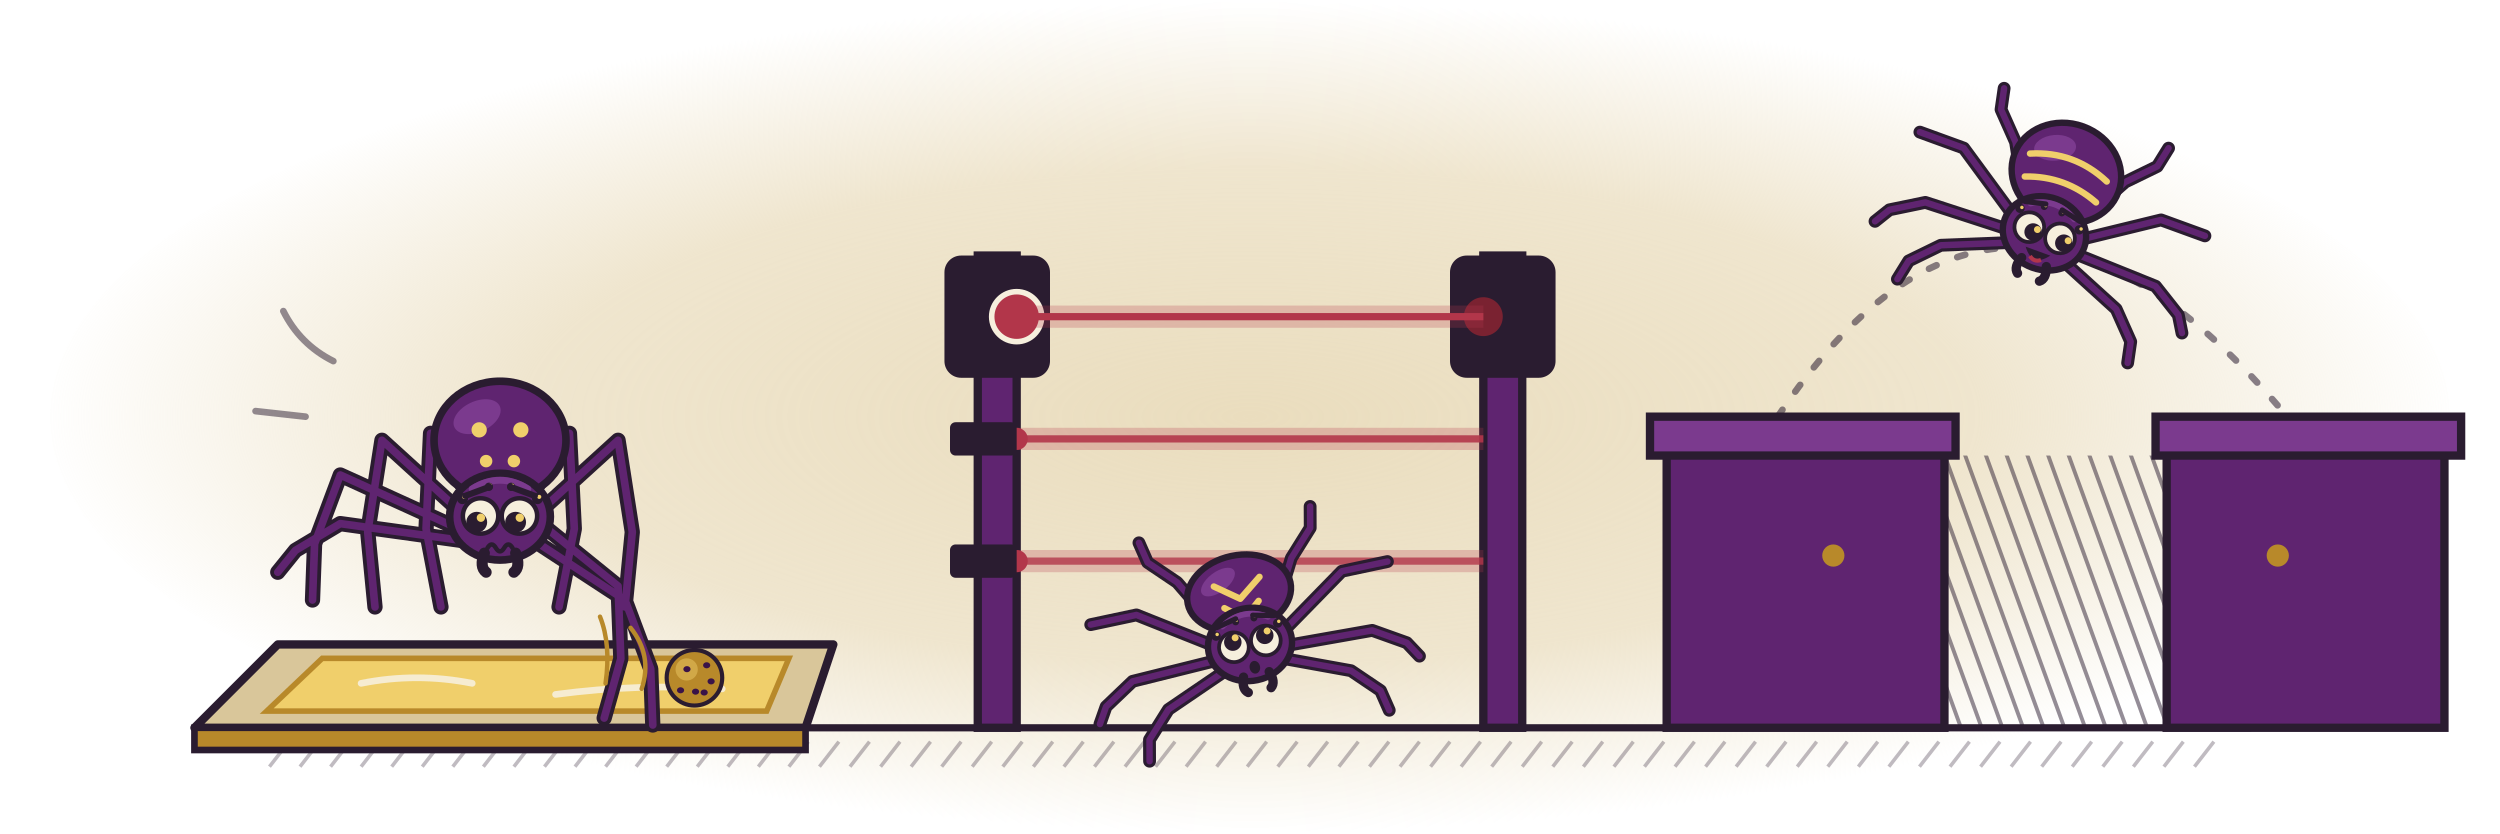
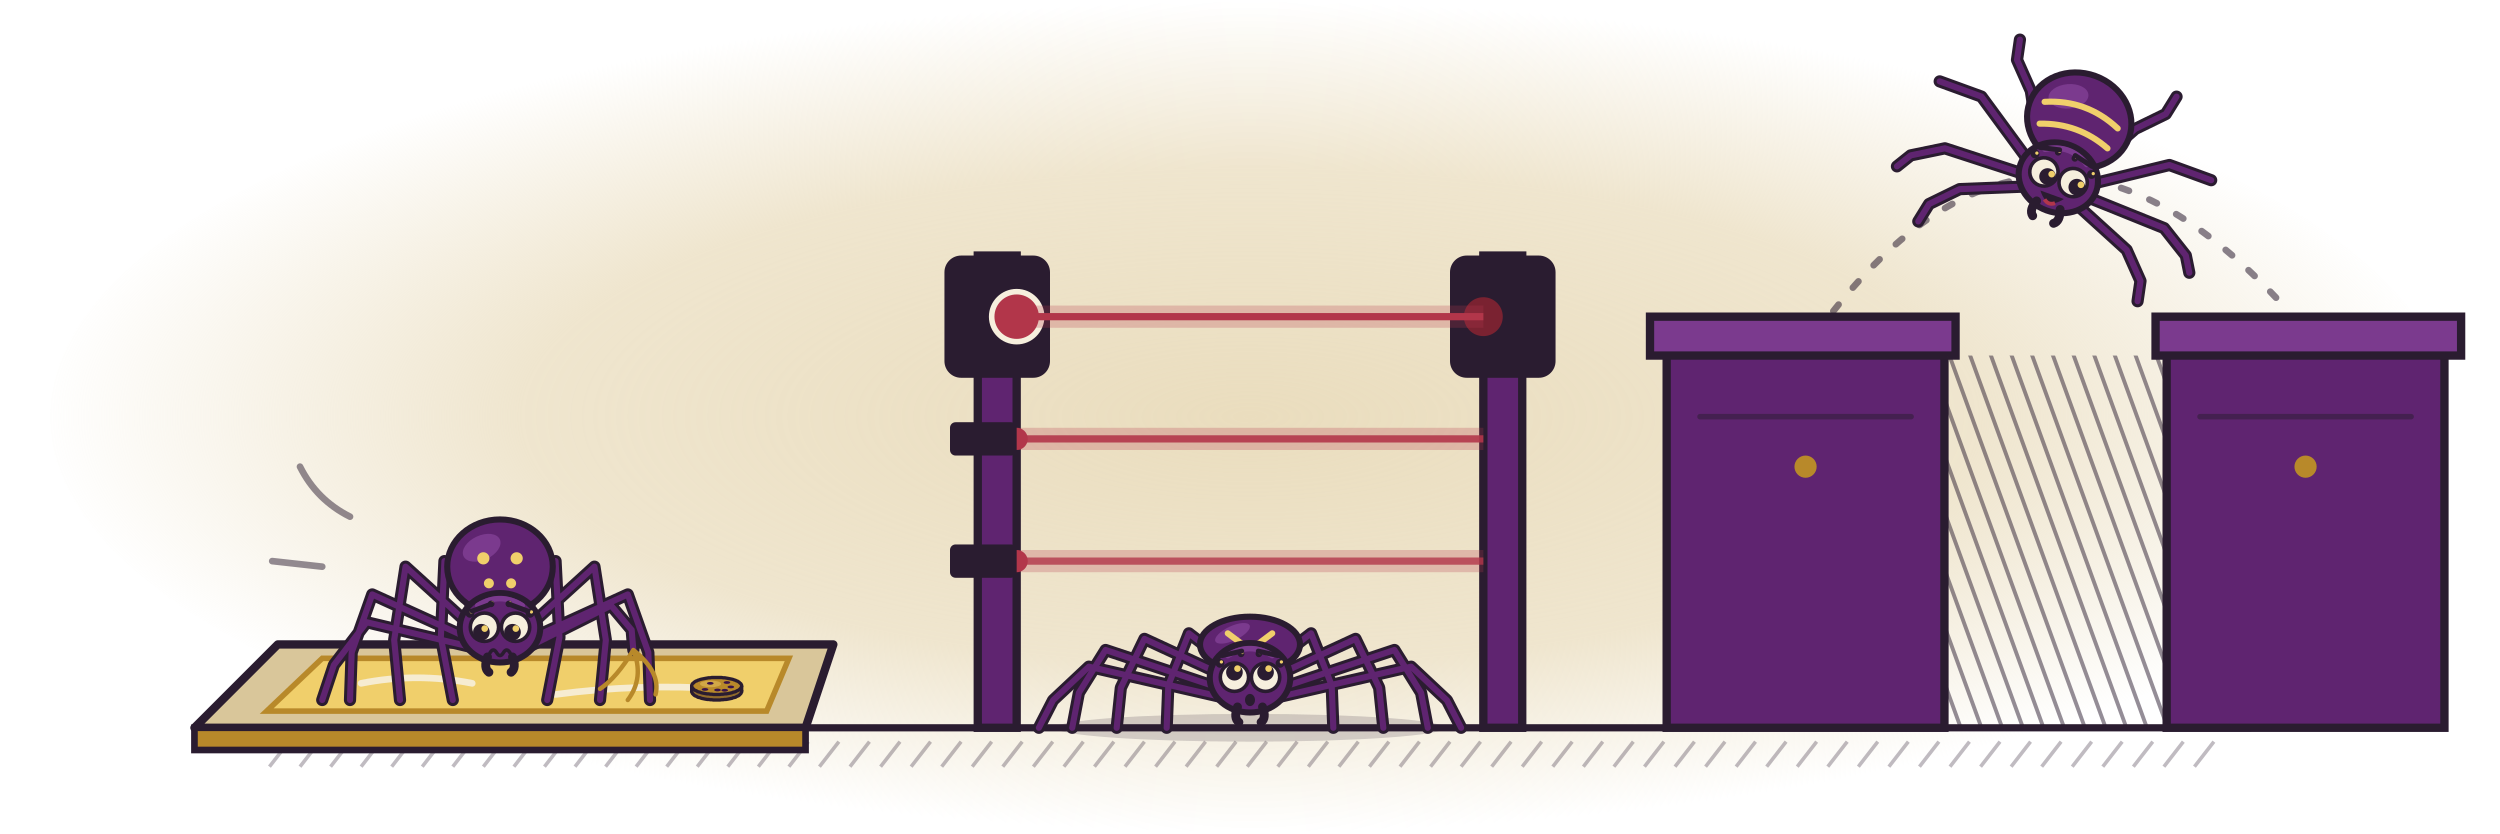
<svg xmlns="http://www.w3.org/2000/svg" viewBox="0 0 900 300" role="img" aria-label="Obstacles: a glue trap, a motion-sensor beam and a gap between counters">
  <defs>
    <radialGradient id="cob-glow" cx="50%" cy="50%" r="50%">
      <stop offset="0" stop-color="#eaddbe" />
      <stop offset=".6" stop-color="#eaddbe" stop-opacity=".75" />
      <stop offset="1" stop-color="#eaddbe" stop-opacity="0" />
    </radialGradient>
  </defs>
  <ellipse cx="450" cy="150" rx="432" ry="150" fill="url(#cob-glow)" />
  <path d="M90 262H810" stroke="#2a1c30" stroke-width="2.6" stroke-linecap="round" />
  <path d="M104 267l-7 9M115 267l-7 9M126 267l-7 9M137 267l-7 9M148 267l-7 9M159 267l-7 9M170 267l-7 9M181 267l-7 9M192 267l-7 9M203 267l-7 9M214 267l-7 9M225 267l-7 9M236 267l-7 9M247 267l-7 9M258 267l-7 9M269 267l-7 9M280 267l-7 9M291 267l-7 9M302 267l-7 9M313 267l-7 9M324 267l-7 9M335 267l-7 9M346 267l-7 9M357 267l-7 9M368 267l-7 9M379 267l-7 9M390 267l-7 9M401 267l-7 9M412 267l-7 9M423 267l-7 9M434 267l-7 9M445 267l-7 9M456 267l-7 9M467 267l-7 9M478 267l-7 9M489 267l-7 9M500 267l-7 9M511 267l-7 9M522 267l-7 9M533 267l-7 9M544 267l-7 9M555 267l-7 9M566 267l-7 9M577 267l-7 9M588 267l-7 9M599 267l-7 9M610 267l-7 9M621 267l-7 9M632 267l-7 9M643 267l-7 9M654 267l-7 9M665 267l-7 9M676 267l-7 9M687 267l-7 9M698 267l-7 9M709 267l-7 9M720 267l-7 9M731 267l-7 9M742 267l-7 9M753 267l-7 9M764 267l-7 9M775 267l-7 9M786 267l-7 9M797 267l-7 9" stroke="#2a1c30" stroke-width="1.3" opacity=".3" />
  <path d="M70 262L100 232H300L290 262Z" fill="#d9c69a" stroke="#2a1c30" stroke-width="3" stroke-linejoin="round" />
  <path d="M96 256L116 237H284L276 256Z" fill="#f0cf6b" stroke="#b8892a" stroke-width="2" />
  <path d="M130 246q20 -4 40 0M200 250q30 -4 60 -2" stroke="#f6efdd" stroke-width="2.4" fill="none" stroke-linecap="round" stroke-linejoin="round" opacity=".9" />
  <path d="M70 262H290v8H70z" fill="#b8892a" stroke="#2a1c30" stroke-width="2.4" />
-   <circle cx="250" cy="244" r="10" fill="#b8892a" stroke="#2a1c30" stroke-width="1.5" />
-   <circle cx="247.2" cy="241" r="4" fill="#f0cf6b" opacity=".45" />
-   <ellipse cx="250.4" cy="249" rx="1.3" ry="1.1" fill="#3a1348" />
-   <ellipse cx="254.4" cy="239.5" rx="1.3" ry="1.1" fill="#3a1348" />
-   <ellipse cx="245" cy="248.5" rx="1.3" ry="1.1" fill="#3a1348" />
-   <ellipse cx="247.3" cy="240.9" rx="1.3" ry="1.1" fill="#3a1348" />
-   <ellipse cx="256" cy="245.3" rx="1.3" ry="1.1" fill="#3a1348" />
-   <ellipse cx="253.5" cy="249.3" rx="1.3" ry="1.1" fill="#3a1348" />
-   <g transform="translate(180 186) scale(1.25 1.25)">
-     <path d="M9 -6L20 -24L21.4 3.5L17 26M12 -2L34 -22L38.1 4.4L36 26M13 3L34 20L34.8 40.9L30 58M10 7L36 24L43.4 43.8L44 60M-9 -6L-20 -24L-21.3 3.5L-17 26M-12 -2L-34 -22L-38.1 4.4L-36 26M-13 3L-46 -12L-53.4 7.8L-54 24M-10 7L-46 2L-58.9 9.7L-64 16" stroke="#2a1c30" stroke-width="4.4" fill="none" stroke-linecap="round" stroke-linejoin="round" />
-     <path d="M9 -6L20 -24L21.4 3.5L17 26M12 -2L34 -22L38.1 4.4L36 26M13 3L34 20L34.8 40.9L30 58M10 7L36 24L43.4 43.8L44 60M-9 -6L-20 -24L-21.3 3.5L-17 26M-12 -2L-34 -22L-38.1 4.4L-36 26M-13 3L-46 -12L-53.4 7.8L-54 24M-10 7L-46 2L-58.9 9.7L-64 16" stroke="#5f2470" stroke-width="2.2" fill="none" stroke-linecap="round" stroke-linejoin="round" />
+   <g fill="#b8892a">
+     <path d="M267,248.9 267,249.1 266.9,249.3 266.8,249.5 266.7,249.7 266.5,249.9 266.3,250.1 266.1,250.3 265.8,250.5 265.5,250.6 265.1,250.8 264.8,251 264.4,251.1 263.9,251.2 263.5,251.4 263,251.5 262.5,251.6 262,251.7 261.4,251.8 260.9,251.8 260.3,251.9 259.8,251.9 259.2,252 258.6,252 258,252 257.4,252 256.8,252 256.2,251.9 255.7,251.9 255.1,251.8 254.6,251.8 254,251.7 253.5,251.6 253,251.5 252.5,251.4 252.1,251.2 251.6,251.1 251.2,251 250.9,250.8 250.5,250.6 250.2,250.5 249.9,250.3 249.7,250.1 249.5,249.9 249.3,249.7 249.2,249.5 249.1,249.3 249,249.1 249,248.9 249,248.7 249.1,248.5 249.2,248.3 249.3,248.1 249.5,248 249.7,247.8 249.9,247.6 250.2,247.4 250.5,247.2 250.9,247.1 251.2,246.9 251.6,246.8 252.1,246.6 252.5,246.5 253,246.4 253.5,246.3 254,246.2 254.6,246.1 255.1,246 255.7,246 256.2,245.9 256.8,245.9 257.4,245.9 258,245.9 258.6,245.9 259.2,245.9 259.8,245.9 260.3,246 260.9,246 261.4,246.1 262,246.2 262.5,246.3 263,246.4 263.5,246.5 263.9,246.6 264.4,246.8 264.8,246.9 265.1,247.1 265.5,247.2 265.8,247.4 266.1,247.6 266.3,247.8 266.5,248 266.7,248.1 266.8,248.3 266.9,248.5 267,248.7z" />
+     <rect x="249" y="246.9" width="18" height="2" />
+   </g>
+   <g fill="#2a1c30" opacity=".28">
+     <path d="M267,248.9 267,249.1 266.9,249.3 266.8,249.5 266.7,249.7 266.5,249.9 266.3,250.1 266.1,250.3 265.8,250.5 265.5,250.6 265.1,250.8 264.8,251 264.4,251.1 263.9,251.2 263.5,251.4 263,251.5 262.5,251.6 262,251.7 261.4,251.8 260.9,251.8 260.3,251.9 259.8,251.9 259.2,252 258.6,252 258,252 257.4,252 256.8,252 256.2,251.9 255.7,251.9 255.1,251.8 254.6,251.8 254,251.7 253.5,251.6 253,251.5 252.5,251.4 252.1,251.2 251.6,251.1 251.2,251 250.9,250.8 250.5,250.6 250.2,250.5 249.9,250.3 249.7,250.1 249.5,249.9 249.3,249.7 249.2,249.5 249.1,249.3 249,249.1 249,248.9 249,248.7 249.1,248.5 249.2,248.3 249.3,248.1 249.5,248 249.7,247.8 249.9,247.6 250.2,247.4 250.5,247.2 250.9,247.1 251.2,246.9 251.6,246.8 252.1,246.6 252.5,246.5 253,246.4 253.5,246.3 254,246.2 254.6,246.1 255.1,246 255.7,246 256.2,245.9 256.8,245.9 257.4,245.9 258,245.9 258.6,245.9 259.2,245.9 259.8,245.9 260.3,246 260.9,246 261.4,246.1 262,246.2 262.5,246.3 263,246.4 263.5,246.5 263.9,246.6 264.4,246.8 264.8,246.9 265.1,247.1 265.5,247.2 265.8,247.4 266.1,247.6 266.3,247.8 266.5,248 266.7,248.1 266.8,248.3 266.9,248.5 267,248.7z" />
+     <rect x="249" y="246.9" width="18" height="2" />
+   </g>
+   <path d="M267,248.9 267,249.1 266.9,249.3 266.8,249.5 266.7,249.7 266.5,249.9 266.3,250.1 266.1,250.3 265.8,250.5 265.5,250.6 265.1,250.8 264.8,251 264.4,251.1 263.9,251.2 263.5,251.4 263,251.5 262.5,251.6 262,251.7 261.4,251.8 260.9,251.8 260.3,251.9 259.8,251.9 259.2,252 258.6,252 258,252 257.4,252 256.8,252 256.2,251.9 255.7,251.9 255.1,251.8 254.6,251.8 254,251.7 253.5,251.6 253,251.5 252.5,251.4 252.1,251.2 251.6,251.1 251.2,251 250.9,250.8 250.5,250.6 250.2,250.5 249.9,250.3 249.7,250.1 249.5,249.9 249.3,249.7 249.2,249.5 249.1,249.3 249,249.1 249,248.9 249,248.7 249.1,248.5 249.2,248.3 249.3,248.1 249.5,248 249.7,247.8 249.9,247.6 250.2,247.4 250.5,247.2 250.9,247.1 251.2,246.9 251.6,246.8 252.1,246.6 252.5,246.5 253,246.4 253.5,246.3 254,246.2 254.6,246.1 255.1,246 255.7,246 256.2,245.9 256.8,245.9 257.4,245.9 258,245.9 258.6,245.9 259.2,245.9 259.8,245.9 260.3,246 260.9,246 261.4,246.1 262,246.2 262.5,246.3 263,246.4 263.5,246.5 263.9,246.6 264.4,246.8 264.8,246.9 265.1,247.1 265.5,247.2 265.8,247.4 266.1,247.6 266.3,247.8 266.5,248 266.7,248.1 266.8,248.3 266.9,248.5 267,248.7z" fill="none" stroke="#2a1c30" stroke-width="1.2" />
+   <path d="M249 246.9v2M267 246.9v2" stroke="#2a1c30" stroke-width="1.2" />
+   <path d="M267,246.9 267,247.1 266.9,247.3 266.8,247.5 266.7,247.7 266.5,247.9 266.3,248.1 266.1,248.3 265.8,248.5 265.5,248.6 265.1,248.8 264.8,249 264.4,249.1 263.9,249.2 263.5,249.4 263,249.5 262.5,249.6 262,249.7 261.4,249.8 260.9,249.8 260.3,249.9 259.8,249.9 259.2,250 258.6,250 258,250 257.4,250 256.8,250 256.2,249.9 255.7,249.9 255.1,249.8 254.6,249.8 254,249.7 253.5,249.6 253,249.5 252.5,249.4 252.1,249.2 251.6,249.1 251.2,249 250.9,248.8 250.5,248.6 250.2,248.5 249.9,248.3 249.7,248.1 249.5,247.9 249.3,247.7 249.2,247.5 249.1,247.3 249,247.1 249,246.9 249,246.7 249.1,246.5 249.2,246.3 249.3,246.1 249.5,246 249.7,245.8 249.9,245.6 250.2,245.4 250.5,245.2 250.9,245.1 251.2,244.9 251.6,244.8 252.1,244.6 252.5,244.5 253,244.4 253.5,244.3 254,244.2 254.6,244.1 255.1,244 255.7,244 256.2,243.9 256.8,243.9 257.4,243.9 258,243.9 258.6,243.9 259.2,243.9 259.8,243.9 260.3,244 260.9,244 261.4,244.1 262,244.2 262.5,244.3 263,244.4 263.5,244.5 263.9,244.6 264.4,244.8 264.8,244.9 265.1,245.1 265.5,245.2 265.8,245.4 266.1,245.6 266.3,245.8 266.5,246 266.7,246.1 266.8,246.3 266.9,246.5 267,246.7z" fill="#b8892a" stroke="#2a1c30" stroke-width="1.2" stroke-linejoin="round" />
+   <ellipse cx="255.8" cy="246.2" rx="3.8" ry="1.2" fill="#f0cf6b" opacity=".45" />
+   <ellipse cx="258.3" cy="248.4" rx="1.2" ry="0.5" fill="#3a1348" />
+   <ellipse cx="261.7" cy="245.7" rx="1.2" ry="0.5" fill="#3a1348" />
+   <ellipse cx="253.8" cy="248.2" rx="1.2" ry="0.5" fill="#3a1348" />
+   <ellipse cx="255.7" cy="246" rx="1.2" ry="0.5" fill="#3a1348" />
+   <ellipse cx="263.1" cy="247.3" rx="1.2" ry="0.5" fill="#3a1348" />
+   <ellipse cx="260.9" cy="248.5" rx="1.2" ry="0.5" fill="#3a1348" />
+   <g transform="translate(180 226)">
+     <path d="M9 -6L20 -24L21.4 3.5L17 26M12 -2L34 -22L38.1 4.4L36 26M13 3L46 -12L53.4 8.9L54 26M10 7L40 -8L47.4 0.8L48 8M-9 -6L-20 -24L-21.3 3.5L-17 26M-12 -2L-34 -22L-38.1 4.4L-36 26M-13 3L-46 -12L-53.4 8.9L-54 26M-10 7L-48 -2L-59.8 13.4L-64 26" stroke="#2a1c30" stroke-width="4.4" fill="none" stroke-linecap="round" stroke-linejoin="round" />
+     <path d="M9 -6L20 -24L21.4 3.5L17 26M12 -2L34 -22L38.1 4.4L36 26M13 3L46 -12L53.4 8.9L54 26M10 7L40 -8L47.4 0.8L48 8M-9 -6L-20 -24L-21.3 3.5L-17 26M-12 -2L-34 -22L-38.1 4.4L-36 26M-13 3L-46 -12L-53.4 8.9L-54 26M-10 7L-48 -2L-59.8 13.4L-64 26" stroke="#5f2470" stroke-width="2.2" fill="none" stroke-linecap="round" stroke-linejoin="round" />
    <ellipse cx="0" cy="-22" rx="19" ry="17" fill="#5f2470" stroke="#2a1c30" stroke-width="2.2" />
    <ellipse cx="-6.6" cy="-28.8" rx="7.2" ry="4.4" fill="#7b3a8e" transform="rotate(-25 -6.6 -28.8)" />
    <g fill="#f0cf6b">
      <circle cx="-6" cy="-25" r="2.2" />
      <circle cx="6" cy="-25" r="2.2" />
      <circle cx="-4" cy="-16" r="1.8" />
      <circle cx="4" cy="-16" r="1.8" />
    </g>
    <ellipse cx="0" cy="0" rx="14.5" ry="12.5" fill="#5f2470" stroke="#2a1c30" stroke-width="2.2" />
    <path d="M-8 -8q8 -5 16 0" stroke="#7b3a8e" stroke-width="2" fill="none" stroke-linecap="round" />
    <path d="M-4.5 10.5q-1.5 4 0.5 5.5M4.5 10.5q1.5 4 -0.5 5.5" stroke="#2a1c30" stroke-width="3.2" fill="none" stroke-linecap="round" />
    <circle cx="-10.8" cy="-5.2" r="1.6" fill="#2a1c30" />
    <circle cx="-10.3" cy="-5.7" r="0.6" fill="#f0cf6b" />
    <circle cx="10.8" cy="-5.2" r="1.6" fill="#2a1c30" />
    <circle cx="11.3" cy="-5.7" r="0.6" fill="#f0cf6b" />
    <circle cx="-3.2" cy="-8.6" r="1.2" fill="#2a1c30" />
    <circle cx="-2.8" cy="-9" r="0.5" fill="#f0cf6b" />
    <circle cx="3.2" cy="-8.6" r="1.2" fill="#2a1c30" />
    <circle cx="3.6" cy="-9" r="0.5" fill="#f0cf6b" />
    <circle cx="-5.6" cy="-0.2" r="5.1" fill="#f6efdd" stroke="#2a1c30" stroke-width="1.3" />
    <circle cx="-6.7" cy="1.6" r="3" fill="#2a1c30" />
    <circle cx="-5.5" cy="0.3" r="1.2" fill="#f0cf6b" />
    <circle cx="5.6" cy="-0.2" r="5.1" fill="#f6efdd" stroke="#2a1c30" stroke-width="1.3" />
    <circle cx="4.5" cy="1.6" r="3" fill="#2a1c30" />
    <circle cx="5.7" cy="0.3" r="1.2" fill="#f0cf6b" />
    <path d="M-10 -6l7 -2.6M10 -6l-7 -2.6" stroke="#2a1c30" stroke-width="1.8" stroke-linecap="round" />
    <path d="M-3.6 9q1.2-2 2.4 0t2.4 0 2.4 0" stroke="#2a1c30" stroke-width="1.3" fill="none" stroke-linecap="round" />
  </g>
-   <path d="M218 246q2 -14 -2 -24M231 248q4 -12 -4 -22" stroke="#b8892a" stroke-width="1.6" fill="none" stroke-linecap="round" stroke-linejoin="round" />
-   <path d="M120 130q-12 -6 -18 -18M110 150l-18 -2" stroke="#2a1c30" stroke-width="2.4" fill="none" stroke-linecap="round" stroke-linejoin="round" opacity=".5" />
+   <path d="M228 234q4 10 -2 18M228 234q10 8 8 16M228 234q-6 10 -12 14" stroke="#b8892a" stroke-width="1.6" fill="none" stroke-linecap="round" stroke-linejoin="round" />
+   <path d="M126 186q-12 -6 -18 -18M116 204l-18 -2" stroke="#2a1c30" stroke-width="2.4" fill="none" stroke-linecap="round" stroke-linejoin="round" opacity=".5" />
  <rect x="352" y="92" width="14" height="170" fill="#5f2470" stroke="#2a1c30" stroke-width="3" />
  <rect x="534" y="92" width="14" height="170" fill="#5f2470" stroke="#2a1c30" stroke-width="3" />
  <rect x="340" y="92" width="38" height="44" rx="6" fill="#2a1c30" />
  <circle cx="366" cy="114" r="9" fill="#b2364a" stroke="#f6efdd" stroke-width="2" />
  <rect x="522" y="92" width="38" height="44" rx="6" fill="#2a1c30" />
  <circle cx="534" cy="114" r="7" fill="#7a2231" />
  <path d="M366 114H534" stroke="#b2364a" stroke-width="8" opacity=".25" />
  <path d="M366 114H534" stroke="#b2364a" stroke-width="2.6" opacity="1" />
  <circle cx="366" cy="114" r="4" fill="#b2364a" />
  <path d="M366 158H534" stroke="#b2364a" stroke-width="8" opacity=".25" />
  <path d="M366 158H534" stroke="#b2364a" stroke-width="2.6" opacity="0.9" />
  <circle cx="366" cy="158" r="4" fill="#b2364a" />
  <path d="M366 202H534" stroke="#b2364a" stroke-width="8" opacity=".25" />
  <path d="M366 202H534" stroke="#b2364a" stroke-width="2.6" opacity="0.8" />
  <circle cx="366" cy="202" r="4" fill="#b2364a" />
  <rect x="342" y="152" width="24" height="12" rx="2" fill="#2a1c30" />
  <rect x="342" y="196" width="24" height="12" rx="2" fill="#2a1c30" />
-   <g transform="translate(450 232) rotate(-12) scale(1.05 1.05)">
-     <path d="M9 -6L20 -26L28.5 -34.8L30 -42M12 -2L36 -18L47.8 -18L52 -18M13 3L42 4L52.7 10.6L56 16M10 7L32 16L40.5 24.8L42 32M-9 -6L-20 -26L-28.5 -34.8L-30 -42M-12 -2L-36 -18L-47.8 -18L-52 -18M-13 3L-42 4L-52.7 10.6L-56 16M-10 7L-32 16L-40.5 24.8L-42 32" stroke="#2a1c30" stroke-width="4.4" fill="none" stroke-linecap="round" stroke-linejoin="round" />
-     <path d="M9 -6L20 -26L28.5 -34.8L30 -42M12 -2L36 -18L47.8 -18L52 -18M13 3L42 4L52.7 10.6L56 16M10 7L32 16L40.5 24.8L42 32M-9 -6L-20 -26L-28.5 -34.8L-30 -42M-12 -2L-36 -18L-47.8 -18L-52 -18M-13 3L-42 4L-52.7 10.6L-56 16M-10 7L-32 16L-40.5 24.8L-42 32" stroke="#5f2470" stroke-width="2.2" fill="none" stroke-linecap="round" stroke-linejoin="round" />
-     <ellipse cx="0" cy="-18" rx="18" ry="13" fill="#5f2470" stroke="#2a1c30" stroke-width="2.2" />
-     <ellipse cx="-6.3" cy="-23.2" rx="6.8" ry="3.4" fill="#7b3a8e" transform="rotate(-25 -6.3 -23.2)" />
-     <path d="M-8 -22l8 6 8-6M-6 -14l6 5 6-5" stroke="#f0cf6b" stroke-width="2.2" fill="none" stroke-linecap="round" stroke-linejoin="round" />
+   <ellipse cx="450" cy="262" rx="70" ry="5" fill="#2a1c30" opacity="0.18" />
+   <g transform="translate(450 244)">
+     <path d="M9 -6L22 -16L29.4 2.7L30 18M12 -2L38 -14L46.5 3.6L48 18M13 3L52 -10L61.6 5.4L64 18M10 7L58 -4L70.9 8.1L76 18M-9 -6L-22 -16L-29.4 2.7L-30 18M-12 -2L-38 -14L-46.5 3.6L-48 18M-13 3L-52 -10L-61.6 5.4L-64 18M-10 7L-58 -4L-70.9 8.1L-76 18" stroke="#2a1c30" stroke-width="4.4" fill="none" stroke-linecap="round" stroke-linejoin="round" />
+     <path d="M9 -6L22 -16L29.4 2.7L30 18M12 -2L38 -14L46.5 3.6L48 18M13 3L52 -10L61.6 5.4L64 18M10 7L58 -4L70.9 8.1L76 18M-9 -6L-22 -16L-29.4 2.7L-30 18M-12 -2L-38 -14L-46.5 3.6L-48 18M-13 3L-52 -10L-61.6 5.4L-64 18M-10 7L-58 -4L-70.9 8.1L-76 18" stroke="#5f2470" stroke-width="2.2" fill="none" stroke-linecap="round" stroke-linejoin="round" />
+     <ellipse cx="0" cy="-12" rx="18" ry="10" fill="#5f2470" stroke="#2a1c30" stroke-width="2.2" />
+     <ellipse cx="-6.3" cy="-16" rx="6.8" ry="2.6" fill="#7b3a8e" transform="rotate(-25 -6.3 -16)" />
+     <path d="M-8 -16l8 6 8-6M-6 -8l6 5 6-5" stroke="#f0cf6b" stroke-width="2.2" fill="none" stroke-linecap="round" stroke-linejoin="round" />
    <ellipse cx="0" cy="0" rx="14.5" ry="12.5" fill="#5f2470" stroke="#2a1c30" stroke-width="2.2" />
    <path d="M-8 -8q8 -5 16 0" stroke="#7b3a8e" stroke-width="2" fill="none" stroke-linecap="round" />
    <path d="M-4.5 10.5q-1.5 4 0.5 5.5M4.5 10.5q1.5 4 -0.5 5.5" stroke="#2a1c30" stroke-width="3.2" fill="none" stroke-linecap="round" />
    <circle cx="-10.8" cy="-5.2" r="1.6" fill="#2a1c30" />
    <circle cx="-10.3" cy="-5.7" r="0.6" fill="#f0cf6b" />
    <circle cx="10.8" cy="-5.2" r="1.6" fill="#2a1c30" />
    <circle cx="11.3" cy="-5.7" r="0.6" fill="#f0cf6b" />
    <circle cx="-3.2" cy="-8.6" r="1.2" fill="#2a1c30" />
    <circle cx="-2.8" cy="-9" r="0.5" fill="#f0cf6b" />
    <circle cx="3.2" cy="-8.6" r="1.2" fill="#2a1c30" />
    <circle cx="3.6" cy="-9" r="0.5" fill="#f0cf6b" />
    <circle cx="-5.6" cy="-0.2" r="5.1" fill="#f6efdd" stroke="#2a1c30" stroke-width="1.3" />
    <circle cx="-5.6" cy="-2" r="3" fill="#2a1c30" />
    <circle cx="-4.5" cy="-3.3" r="1.2" fill="#f0cf6b" />
    <circle cx="5.6" cy="-0.2" r="5.1" fill="#f6efdd" stroke="#2a1c30" stroke-width="1.3" />
    <circle cx="5.6" cy="-2" r="3" fill="#2a1c30" />
    <circle cx="6.7" cy="-3.3" r="1.2" fill="#f0cf6b" />
    <path d="M-10 -8l7 -1.6M10 -8l-7 -1.6" stroke="#2a1c30" stroke-width="1.8" stroke-linecap="round" />
    <ellipse cx="0" cy="8" rx="1.8" ry="2.2" fill="#2a1c30" />
  </g>
-   <rect x="600" y="160" width="100" height="102" fill="#5f2470" stroke="#2a1c30" stroke-width="3" />
-   <rect x="780" y="160" width="100" height="102" fill="#5f2470" stroke="#2a1c30" stroke-width="3" />
-   <rect x="594" y="150" width="110" height="14" fill="#7b3a8e" stroke="#2a1c30" stroke-width="3" />
-   <rect x="776" y="150" width="110" height="14" fill="#7b3a8e" stroke="#2a1c30" stroke-width="3" />
+   <rect x="600" y="124" width="100" height="138" fill="#5f2470" stroke="#2a1c30" stroke-width="3" />
+   <rect x="780" y="124" width="100" height="138" fill="#5f2470" stroke="#2a1c30" stroke-width="3" />
+   <rect x="594" y="114" width="110" height="14" fill="#7b3a8e" stroke="#2a1c30" stroke-width="3" />
+   <rect x="776" y="114" width="110" height="14" fill="#7b3a8e" stroke="#2a1c30" stroke-width="3" />
  <clipPath id="cob-gap">
-     <rect x="700" y="164" width="80" height="98" />
+     <rect x="700" y="128" width="80" height="134" />
  </clipPath>
-   <path clip-path="url(#cob-gap)" d="M777.8 131.9L821.1 250.8M771.2 134.3L814.5 253.2M764.6 136.7L807.9 255.6M758.1 139.1L801.3 258M751.5 141.5L794.8 260.4M744.9 143.9L788.2 262.8M738.3 146.3L781.6 265.2M731.8 148.7L775 267.6M725.2 151.1L768.4 270M718.6 153.5L761.9 272.4M712 155.9L755.3 274.7M705.4 158.3L748.7 277.1M698.9 160.7L742.1 279.5M692.3 163.1L735.6 281.9M685.7 165.4L729 284.3M679.1 167.8L722.4 286.7M672.6 170.2L715.8 289.1M666 172.6L709.2 291.5M659.4 175L702.7 293.9" stroke="#2a1c30" stroke-width="1.4" opacity="0.5" fill="none" />
-   <circle cx="660" cy="200" r="4" fill="#b8892a" />
-   <circle cx="820" cy="200" r="4" fill="#b8892a" />
-   <path d="M640 150Q720 30 820 146" stroke="#2a1c30" stroke-width="2.4" fill="none" stroke-linecap="round" stroke-linejoin="round" stroke-dasharray="3 8" opacity=".55" />
-   <g transform="translate(736 84) rotate(20) scale(1.05 1.05)">
+   <path clip-path="url(#cob-gap)" d="M786.6 95L840 241.6M780.1 97.4L833.4 244M773.5 99.8L826.9 246.4M766.9 102.2L820.3 248.8M760.3 104.6L813.7 251.2M753.7 107L807.1 253.6M747.2 109.4L800.5 256M740.6 111.7L794 258.4M734 114.1L787.4 260.8M727.4 116.5L780.8 263.2M720.9 118.9L774.2 265.6M714.3 121.3L767.7 268M707.7 123.7L761.1 270.4M701.1 126.1L754.5 272.8M694.5 128.5L747.9 275.2M688 130.9L741.3 277.5M681.4 133.3L734.8 279.9M674.8 135.7L728.2 282.3M668.2 138.1L721.6 284.7M661.7 140.5L715 287.1M655.1 142.9L708.5 289.5M648.5 145.3L701.9 291.9M641.9 147.7L695.3 294.3" stroke="#2a1c30" stroke-width="1.4" opacity="0.5" fill="none" />
+   <path d="M612 150h76M792 150h76" stroke="#2a1c30" stroke-width="2" fill="none" stroke-linecap="round" stroke-linejoin="round" opacity=".5" />
+   <circle cx="650" cy="168" r="4" fill="#b8892a" />
+   <circle cx="830" cy="168" r="4" fill="#b8892a" />
+   <path d="M660 112Q736 16 822 110" stroke="#2a1c30" stroke-width="2.4" fill="none" stroke-linecap="round" stroke-linejoin="round" stroke-dasharray="3 8" opacity=".55" />
+   <g transform="translate(741 64) rotate(20)">
    <path d="M9 -6L20 -26L28.5 -34.8L30 -42M12 -2L36 -18L47.8 -18L52 -18M13 3L42 4L52.7 10.6L56 16M10 7L32 16L40.5 24.8L42 32M-9 -6L-20 -26L-28.5 -34.8L-30 -42M-12 -2L-36 -18L-47.8 -18L-52 -18M-13 3L-42 4L-52.7 10.6L-56 16M-10 7L-32 16L-40.5 24.8L-42 32" stroke="#2a1c30" stroke-width="4.4" fill="none" stroke-linecap="round" stroke-linejoin="round" />
    <path d="M9 -6L20 -26L28.5 -34.8L30 -42M12 -2L36 -18L47.8 -18L52 -18M13 3L42 4L52.7 10.6L56 16M10 7L32 16L40.5 24.8L42 32M-9 -6L-20 -26L-28.5 -34.8L-30 -42M-12 -2L-36 -18L-47.8 -18L-52 -18M-13 3L-42 4L-52.7 10.6L-56 16M-10 7L-32 16L-40.5 24.8L-42 32" stroke="#5f2470" stroke-width="2.2" fill="none" stroke-linecap="round" stroke-linejoin="round" />
    <ellipse cx="0" cy="-22" rx="19" ry="17" fill="#5f2470" stroke="#2a1c30" stroke-width="2.2" />
    <ellipse cx="-6.6" cy="-28.8" rx="7.2" ry="4.4" fill="#7b3a8e" transform="rotate(-25 -6.6 -28.8)" />
    <path d="M-14 -24q14 -6 28 0M-13 -16q13 -5 26 0" stroke="#f0cf6b" stroke-width="2.2" fill="none" stroke-linecap="round" />
    <ellipse cx="0" cy="0" rx="14.5" ry="12.5" fill="#5f2470" stroke="#2a1c30" stroke-width="2.2" />
    <path d="M-8 -8q8 -5 16 0" stroke="#7b3a8e" stroke-width="2" fill="none" stroke-linecap="round" />
    <path d="M-4.5 10.5q-1.5 4 0.5 5.5M4.5 10.5q1.5 4 -0.5 5.5" stroke="#2a1c30" stroke-width="3.2" fill="none" stroke-linecap="round" />
    <circle cx="-10.8" cy="-5.2" r="1.6" fill="#2a1c30" />
    <circle cx="-10.3" cy="-5.7" r="0.6" fill="#f0cf6b" />
    <circle cx="10.8" cy="-5.2" r="1.6" fill="#2a1c30" />
    <circle cx="11.3" cy="-5.7" r="0.6" fill="#f0cf6b" />
    <circle cx="-3.2" cy="-8.6" r="1.2" fill="#2a1c30" />
    <circle cx="-2.8" cy="-9" r="0.5" fill="#f0cf6b" />
    <circle cx="3.2" cy="-8.6" r="1.2" fill="#2a1c30" />
    <circle cx="3.6" cy="-9" r="0.5" fill="#f0cf6b" />
    <circle cx="-5.6" cy="-0.2" r="5.1" fill="#f6efdd" stroke="#2a1c30" stroke-width="1.3" />
    <circle cx="-3.8" cy="0.9" r="3" fill="#2a1c30" />
    <circle cx="-2.7" cy="-0.4" r="1.2" fill="#f0cf6b" />
    <circle cx="5.6" cy="-0.2" r="5.1" fill="#f6efdd" stroke="#2a1c30" stroke-width="1.3" />
    <circle cx="7.4" cy="0.9" r="3" fill="#2a1c30" />
    <circle cx="8.5" cy="-0.4" r="1.2" fill="#f0cf6b" />
    <path d="M-10 -8l7 -1.6M10 -8l-7 -1.6" stroke="#2a1c30" stroke-width="1.8" stroke-linecap="round" />
    <path d="M-4.5 6.5q4.5 6 9 0z" fill="#2a1c30" />
    <path d="M-2 9q2 1.6 4 0" stroke="#b2364a" stroke-width="1.4" fill="none" />
  </g>
</svg>
